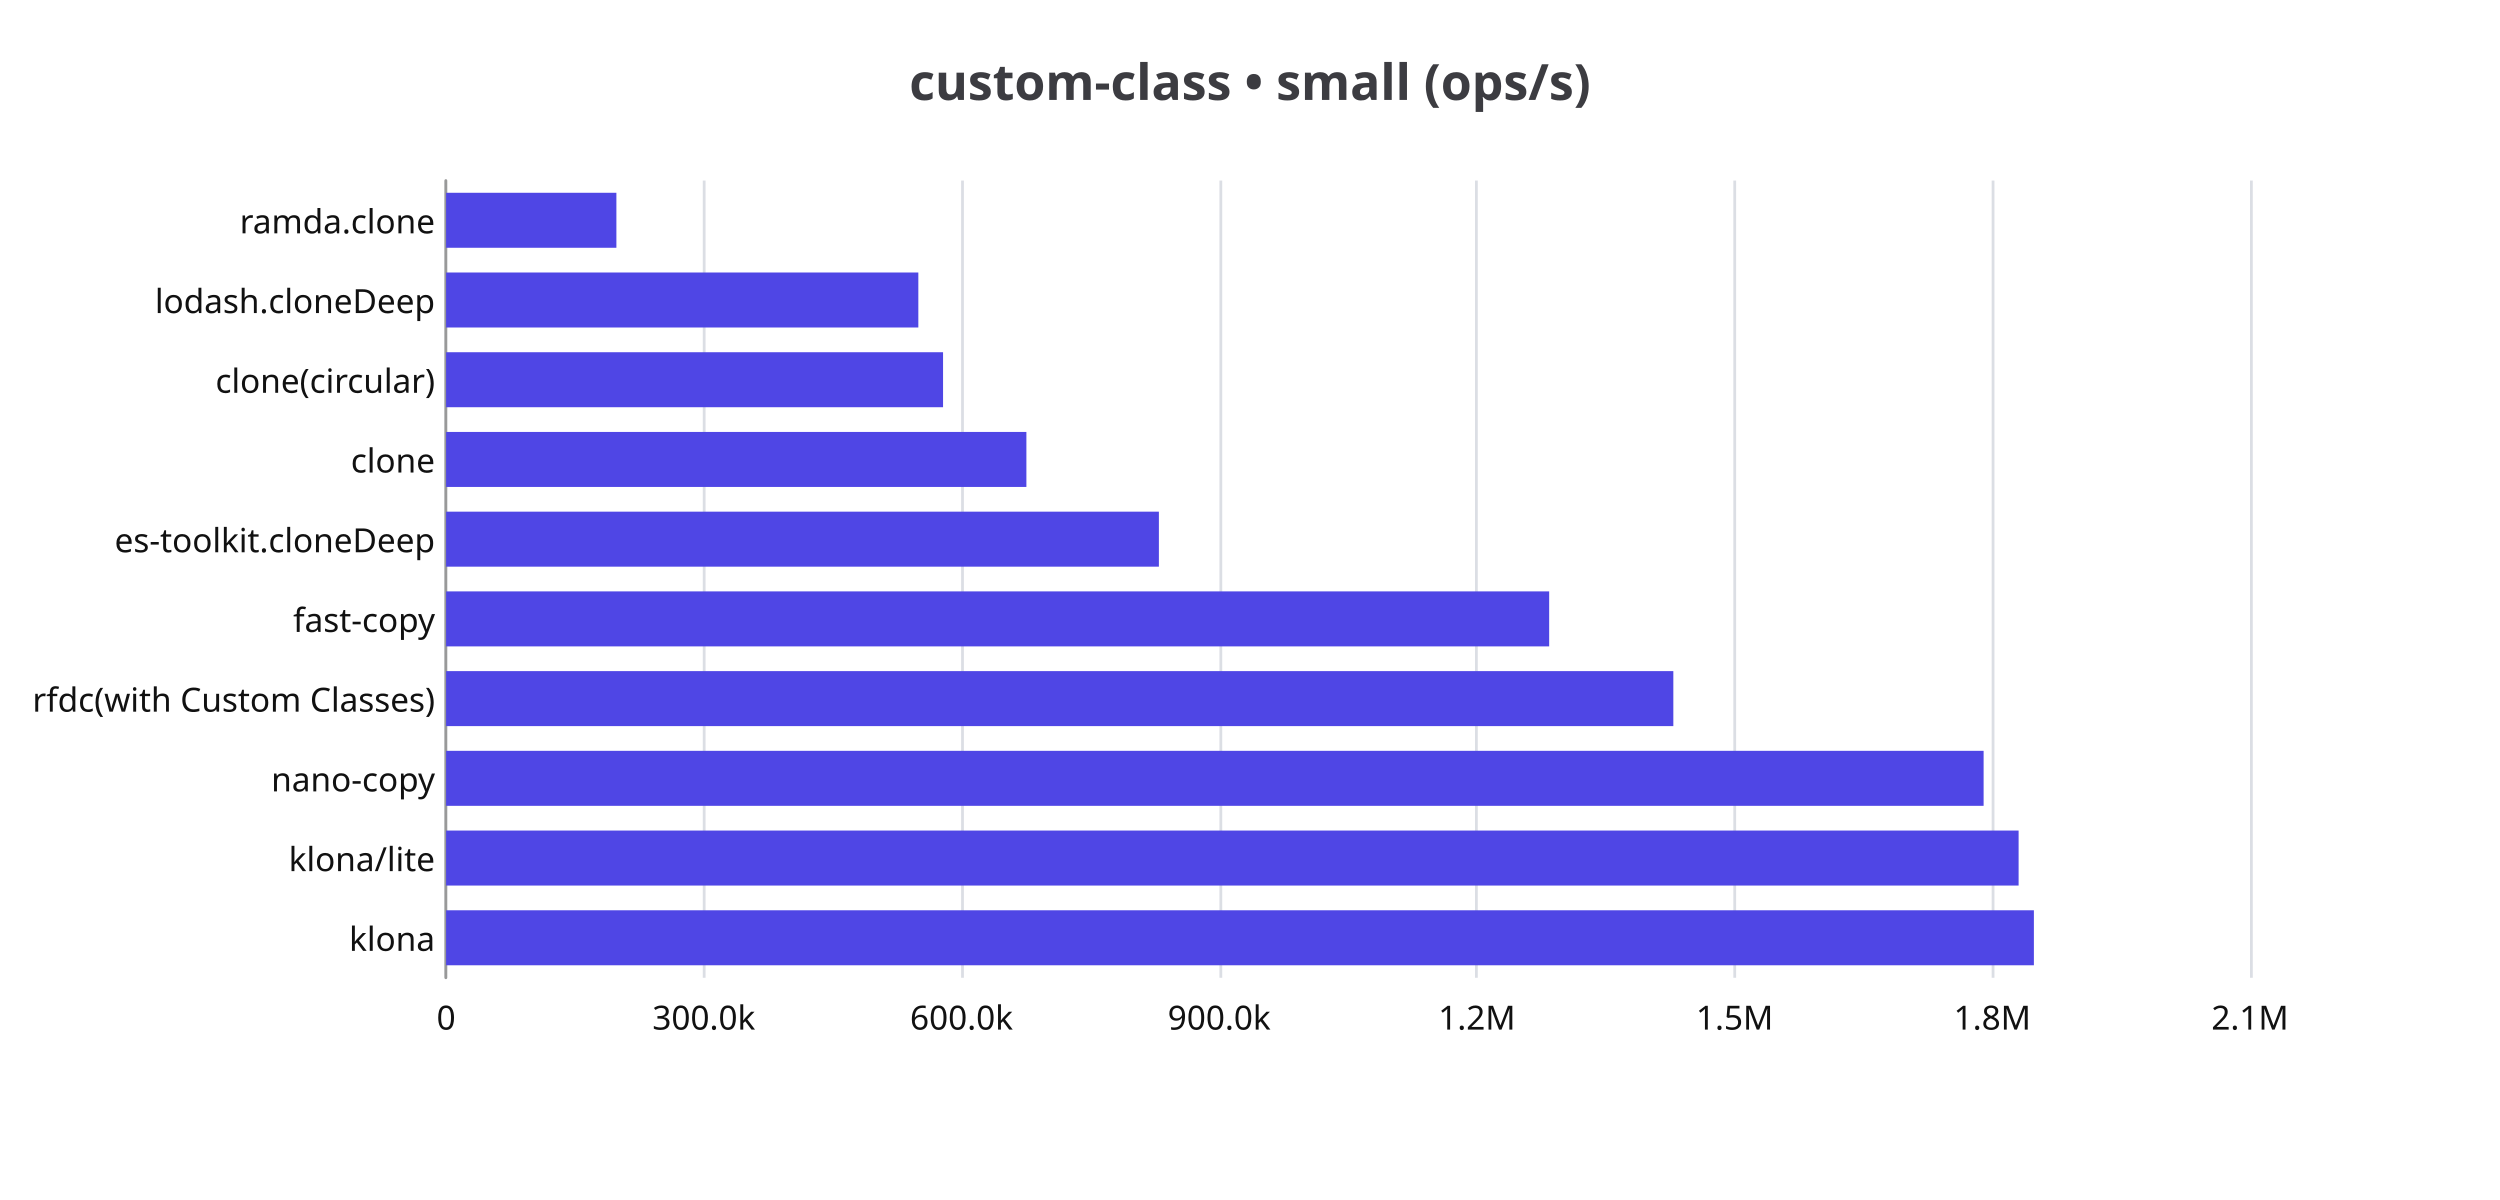
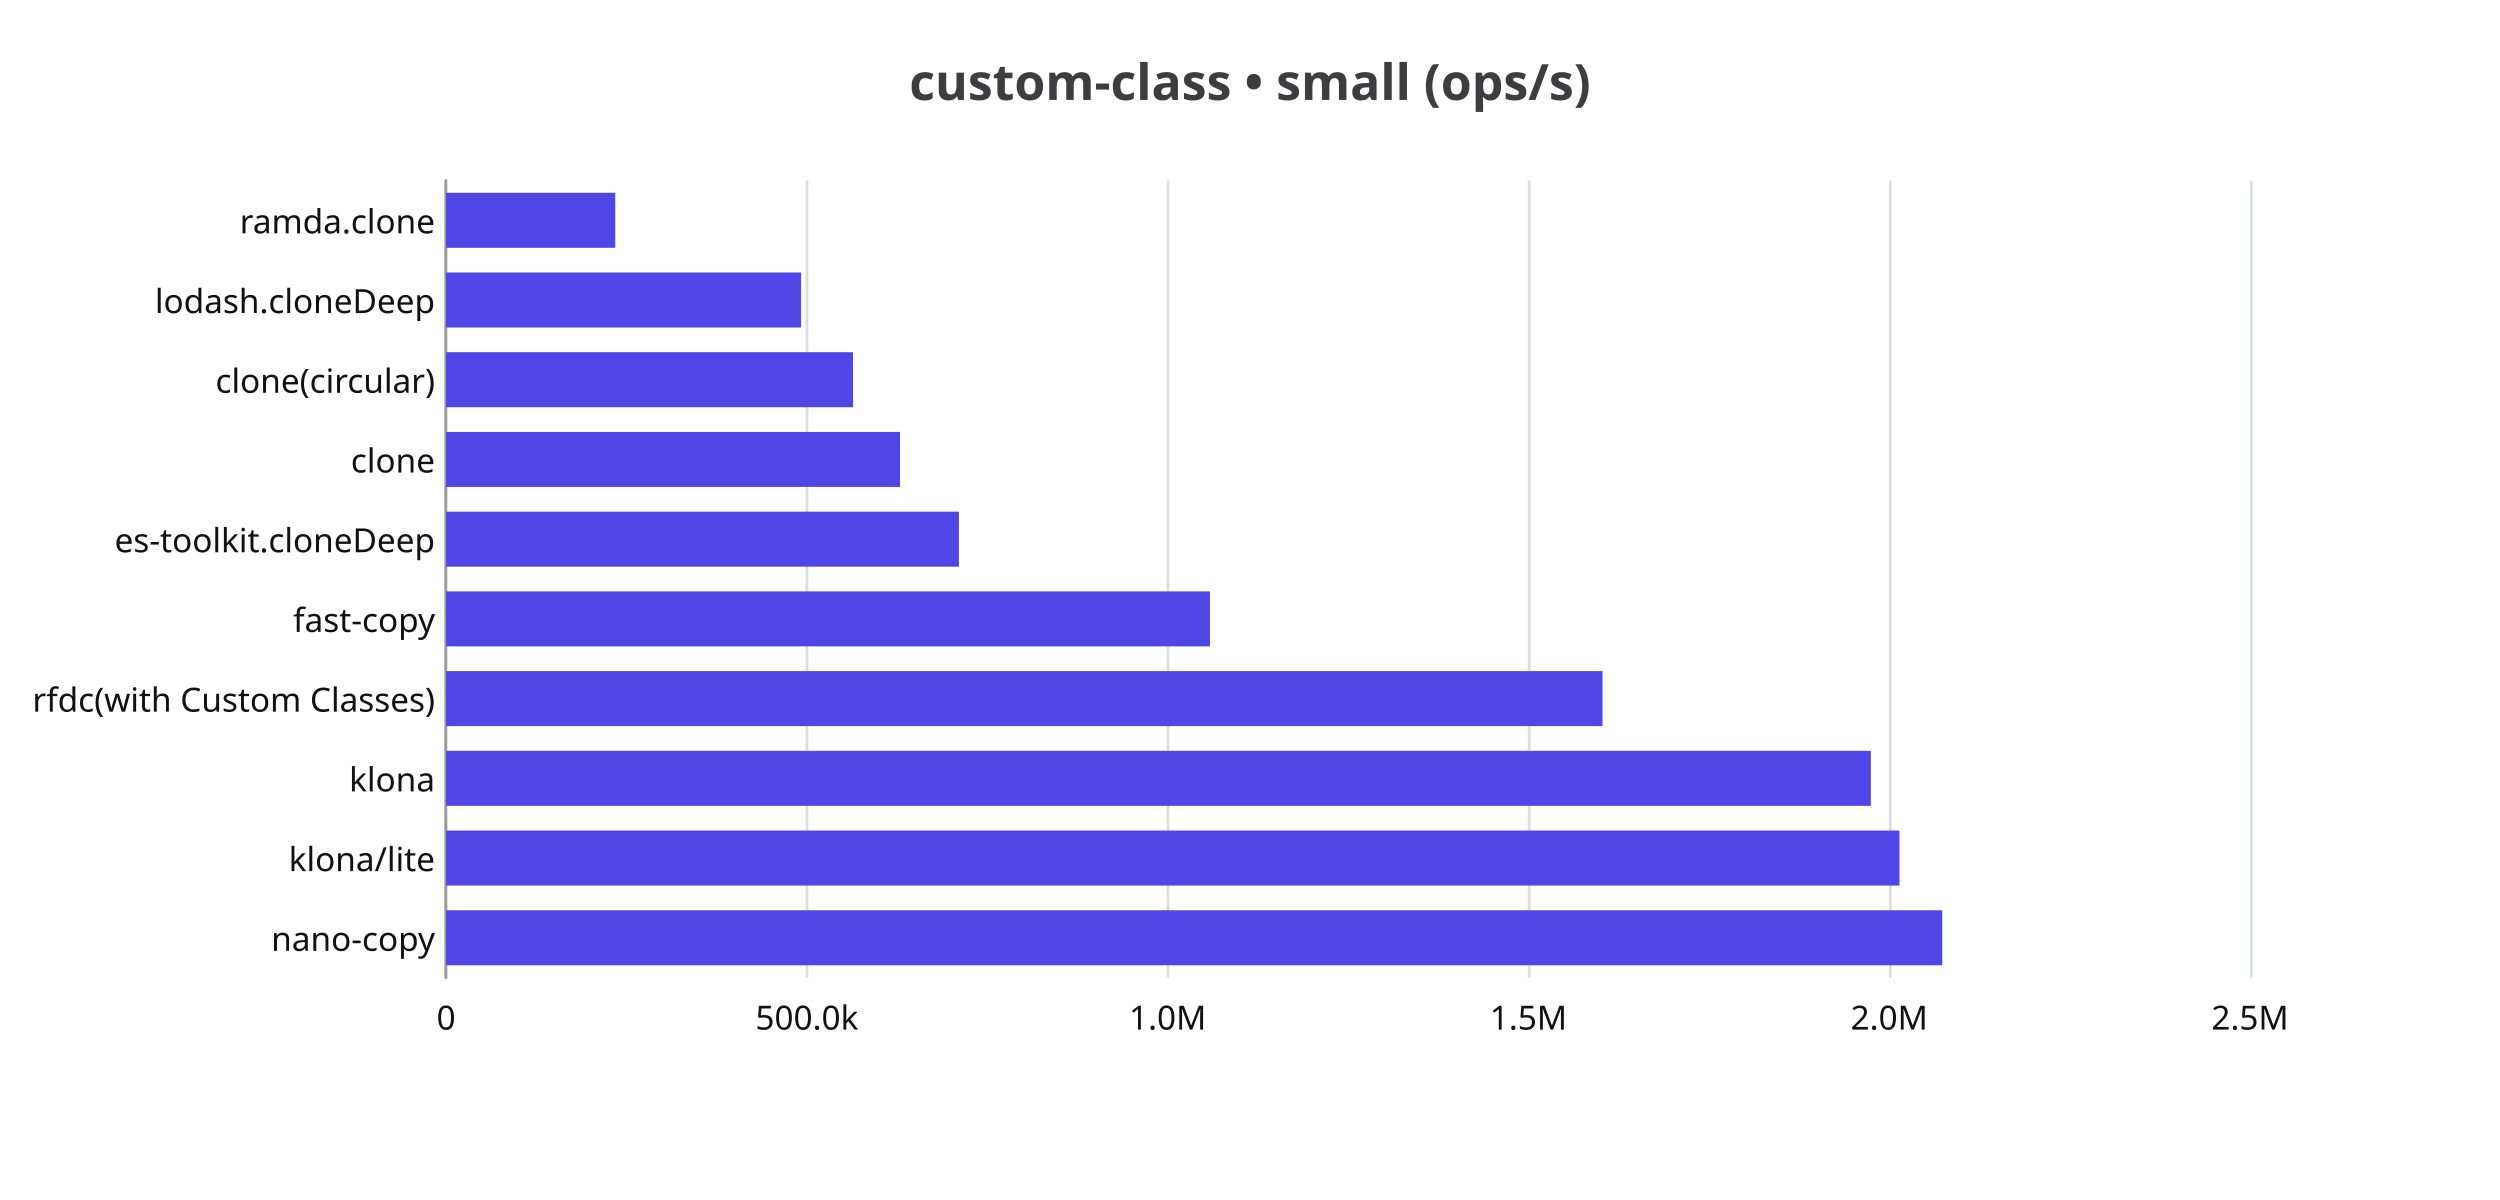
<svg xmlns="http://www.w3.org/2000/svg" width="900" height="432" version="1.1" baseProfile="full" viewBox="0 0 900 432">
  <rect width="900" height="432" x="0" y="0" fill="#ffffff" />
  <path d="M160.5 65L160.5 352" fill="none" pointer-events="visible" stroke="#dbdee4" class="zr8-cls-16" />
-   <path d="M253.5 65L253.5 352" fill="none" pointer-events="visible" stroke="#dbdee4" class="zr8-cls-16" />
-   <path d="M346.5 65L346.5 352" fill="none" pointer-events="visible" stroke="#dbdee4" class="zr8-cls-16" />
-   <path d="M439.5 65L439.5 352" fill="none" pointer-events="visible" stroke="#dbdee4" class="zr8-cls-16" />
-   <path d="M531.5 65L531.5 352" fill="none" pointer-events="visible" stroke="#dbdee4" class="zr8-cls-16" />
-   <path d="M624.5 65L624.5 352" fill="none" pointer-events="visible" stroke="#dbdee4" class="zr8-cls-16" />
-   <path d="M717.5 65L717.5 352" fill="none" pointer-events="visible" stroke="#dbdee4" class="zr8-cls-16" />
+   <path d="M290.5 65L290.5 352" fill="none" pointer-events="visible" stroke="#dbdee4" class="zr8-cls-16" />
+   <path d="M420.5 65L420.5 352" fill="none" pointer-events="visible" stroke="#dbdee4" class="zr8-cls-16" />
+   <path d="M550.5 65L550.5 352" fill="none" pointer-events="visible" stroke="#dbdee4" class="zr8-cls-16" />
+   <path d="M680.5 65L680.5 352" fill="none" pointer-events="visible" stroke="#dbdee4" class="zr8-cls-16" />
  <path d="M810.5 65L810.5 352" fill="none" pointer-events="visible" stroke="#dbdee4" class="zr8-cls-16" />
  <path d="M160.5 352L160.5 65" fill="none" pointer-events="visible" stroke="#999" stroke-linecap="round" class="zr8-cls-16" />
-   <text dominant-baseline="central" text-anchor="end" style="font-size:12px;font-family:Microsoft YaHei;" xml:space="preserve" transform="translate(156.6 337.65)" fill="#111">    klona</text>
+   <text dominant-baseline="central" text-anchor="end" style="font-size:12px;font-family:Microsoft YaHei;" xml:space="preserve" transform="translate(156.6 337.65)" fill="#111">    nano-copy</text>
  <text dominant-baseline="central" text-anchor="end" style="font-size:12px;font-family:Microsoft YaHei;" xml:space="preserve" transform="translate(156.6 308.95)" fill="#111">    klona/lite</text>
-   <text dominant-baseline="central" text-anchor="end" style="font-size:12px;font-family:Microsoft YaHei;" xml:space="preserve" transform="translate(156.6 280.25)" fill="#111">    nano-copy</text>
+   <text dominant-baseline="central" text-anchor="end" style="font-size:12px;font-family:Microsoft YaHei;" xml:space="preserve" transform="translate(156.6 280.25)" fill="#111">    klona</text>
  <text dominant-baseline="central" text-anchor="end" style="font-size:12px;font-family:Microsoft YaHei;" xml:space="preserve" transform="translate(156.6 251.55)" fill="#111">    rfdc(with Custom Classes)</text>
  <text dominant-baseline="central" text-anchor="end" style="font-size:12px;font-family:Microsoft YaHei;" xml:space="preserve" transform="translate(156.6 222.85)" fill="#111">    fast-copy</text>
  <text dominant-baseline="central" text-anchor="end" style="font-size:12px;font-family:Microsoft YaHei;" xml:space="preserve" transform="translate(156.6 194.15)" fill="#111">    es-toolkit.cloneDeep</text>
  <text dominant-baseline="central" text-anchor="end" style="font-size:12px;font-family:Microsoft YaHei;" xml:space="preserve" transform="translate(156.6 165.45)" fill="#111">    clone</text>
  <text dominant-baseline="central" text-anchor="end" style="font-size:12px;font-family:Microsoft YaHei;" xml:space="preserve" transform="translate(156.6 136.75)" fill="#111">    clone(circular)</text>
  <text dominant-baseline="central" text-anchor="end" style="font-size:12px;font-family:Microsoft YaHei;" xml:space="preserve" transform="translate(156.6 108.05)" fill="#111">    lodash.cloneDeep</text>
  <text dominant-baseline="central" text-anchor="end" style="font-size:12px;font-family:Microsoft YaHei;" xml:space="preserve" transform="translate(156.6 79.35)" fill="#111">    ramda.clone</text>
  <text dominant-baseline="central" text-anchor="middle" style="font-size:12px;font-family:Microsoft YaHei;" y="6" transform="translate(160.6 360)" fill="#111">0</text>
-   <text dominant-baseline="central" text-anchor="middle" style="font-size:12px;font-family:Microsoft YaHei;" y="6" transform="translate(253.3714 360)" fill="#111">300.0k</text>
-   <text dominant-baseline="central" text-anchor="middle" style="font-size:12px;font-family:Microsoft YaHei;" y="6" transform="translate(346.1429 360)" fill="#111">600.0k</text>
-   <text dominant-baseline="central" text-anchor="middle" style="font-size:12px;font-family:Microsoft YaHei;" y="6" transform="translate(438.9143 360)" fill="#111">900.0k</text>
-   <text dominant-baseline="central" text-anchor="middle" style="font-size:12px;font-family:Microsoft YaHei;" y="6" transform="translate(531.6857 360)" fill="#111">1.2M</text>
-   <text dominant-baseline="central" text-anchor="middle" style="font-size:12px;font-family:Microsoft YaHei;" y="6" transform="translate(624.4571 360)" fill="#111">1.5M</text>
-   <text dominant-baseline="central" text-anchor="middle" style="font-size:12px;font-family:Microsoft YaHei;" y="6" transform="translate(717.2286 360)" fill="#111">1.8M</text>
-   <text dominant-baseline="central" text-anchor="middle" style="font-size:12px;font-family:Microsoft YaHei;" y="6" transform="translate(810 360)" fill="#111">2.1M</text>
-   <path d="M160.6 327.7l571.6 0l0 19.8l-571.6 0Z" fill="#4F46E5" ecmeta_series_index="0" ecmeta_data_index="0" ecmeta_ssr_type="chart" class="zr8-cls-17" />
-   <path d="M160.6 299l566.1 0l0 19.8l-566.1 0Z" fill="#4F46E5" ecmeta_series_index="0" ecmeta_data_index="1" ecmeta_ssr_type="chart" class="zr8-cls-17" />
-   <path d="M160.6 270.3l553.5 0l0 19.8l-553.5 0Z" fill="#4F46E5" ecmeta_series_index="0" ecmeta_data_index="2" ecmeta_ssr_type="chart" class="zr8-cls-17" />
-   <path d="M160.6 241.6l441.8 0l0 19.8l-441.8 0Z" fill="#4F46E5" ecmeta_series_index="0" ecmeta_data_index="3" ecmeta_ssr_type="chart" class="zr8-cls-17" />
-   <path d="M160.6 212.9l397.1 0l0 19.8l-397.1 0Z" fill="#4F46E5" ecmeta_series_index="0" ecmeta_data_index="4" ecmeta_ssr_type="chart" class="zr8-cls-17" />
-   <path d="M160.6 184.2l256.6 0l0 19.8l-256.6 0Z" fill="#4F46E5" ecmeta_series_index="0" ecmeta_data_index="5" ecmeta_ssr_type="chart" class="zr8-cls-17" />
-   <path d="M160.6 155.5l208.9 0l0 19.8l-208.9 0Z" fill="#4F46E5" ecmeta_series_index="0" ecmeta_data_index="6" ecmeta_ssr_type="chart" class="zr8-cls-17" />
-   <path d="M160.6 126.8l178.9 0l0 19.8l-178.9 0Z" fill="#4F46E5" ecmeta_series_index="0" ecmeta_data_index="7" ecmeta_ssr_type="chart" class="zr8-cls-17" />
-   <path d="M160.6 98.1l170 0l0 19.8l-170 0Z" fill="#4F46E5" ecmeta_series_index="0" ecmeta_data_index="8" ecmeta_ssr_type="chart" class="zr8-cls-17" />
-   <path d="M160.6 69.4l61.3 0l0 19.8l-61.3 0Z" fill="#4F46E5" ecmeta_series_index="0" ecmeta_data_index="9" ecmeta_ssr_type="chart" class="zr8-cls-17" />
+   <text dominant-baseline="central" text-anchor="middle" style="font-size:12px;font-family:Microsoft YaHei;" y="6" transform="translate(290.48 360)" fill="#111">500.0k</text>
+   <text dominant-baseline="central" text-anchor="middle" style="font-size:12px;font-family:Microsoft YaHei;" y="6" transform="translate(420.36 360)" fill="#111">1.0M</text>
+   <text dominant-baseline="central" text-anchor="middle" style="font-size:12px;font-family:Microsoft YaHei;" y="6" transform="translate(550.24 360)" fill="#111">1.5M</text>
+   <text dominant-baseline="central" text-anchor="middle" style="font-size:12px;font-family:Microsoft YaHei;" y="6" transform="translate(680.12 360)" fill="#111">2.0M</text>
+   <text dominant-baseline="central" text-anchor="middle" style="font-size:12px;font-family:Microsoft YaHei;" y="6" transform="translate(810 360)" fill="#111">2.5M</text>
+   <path d="M160.6 327.7l538.6 0l0 19.8l-538.6 0Z" fill="#4F46E5" ecmeta_series_index="0" ecmeta_data_index="0" ecmeta_ssr_type="chart" class="zr8-cls-17" />
+   <path d="M160.6 299l523.2 0l0 19.8l-523.2 0Z" fill="#4F46E5" ecmeta_series_index="0" ecmeta_data_index="1" ecmeta_ssr_type="chart" class="zr8-cls-17" />
+   <path d="M160.6 270.3l512.9 0l0 19.8l-512.9 0Z" fill="#4F46E5" ecmeta_series_index="0" ecmeta_data_index="2" ecmeta_ssr_type="chart" class="zr8-cls-17" />
+   <path d="M160.6 241.6l416.3 0l0 19.8l-416.3 0Z" fill="#4F46E5" ecmeta_series_index="0" ecmeta_data_index="3" ecmeta_ssr_type="chart" class="zr8-cls-17" />
+   <path d="M160.6 212.9l275 0l0 19.8l-275 0Z" fill="#4F46E5" ecmeta_series_index="0" ecmeta_data_index="4" ecmeta_ssr_type="chart" class="zr8-cls-17" />
+   <path d="M160.6 184.2l184.6 0l0 19.8l-184.6 0Z" fill="#4F46E5" ecmeta_series_index="0" ecmeta_data_index="5" ecmeta_ssr_type="chart" class="zr8-cls-17" />
+   <path d="M160.6 155.5l163.4 0l0 19.8l-163.4 0Z" fill="#4F46E5" ecmeta_series_index="0" ecmeta_data_index="6" ecmeta_ssr_type="chart" class="zr8-cls-17" />
+   <path d="M160.6 126.8l146.5 0l0 19.8l-146.5 0Z" fill="#4F46E5" ecmeta_series_index="0" ecmeta_data_index="7" ecmeta_ssr_type="chart" class="zr8-cls-17" />
+   <path d="M160.6 98.1l127.8 0l0 19.8l-127.8 0Z" fill="#4F46E5" ecmeta_series_index="0" ecmeta_data_index="8" ecmeta_ssr_type="chart" class="zr8-cls-17" />
+   <path d="M160.6 69.4l60.9 0l0 19.8l-60.9 0Z" fill="#4F46E5" ecmeta_series_index="0" ecmeta_data_index="9" ecmeta_ssr_type="chart" class="zr8-cls-17" />
  <path d="M-122.6 -5l245.3 0l0 28l-245.3 0Z" transform="translate(450 20)" fill="rgb(0,0,0)" fill-opacity="0" stroke="#3c3c41" stroke-width="0" class="zr8-cls-16" />
  <text dominant-baseline="central" text-anchor="middle" style="font-size:18px;font-family:Microsoft YaHei;font-weight:bold;" xml:space="preserve" y="9" transform="translate(450 20)" fill="#3c3c41">custom-class • small (ops/s)</text>
  <style>
.zr8-cls-16:hover {
pointer-events:none;
}
.zr8-cls-17:hover {
cursor:pointer;
fill:rgba(86,77,251,1);
}



</style>
</svg>
